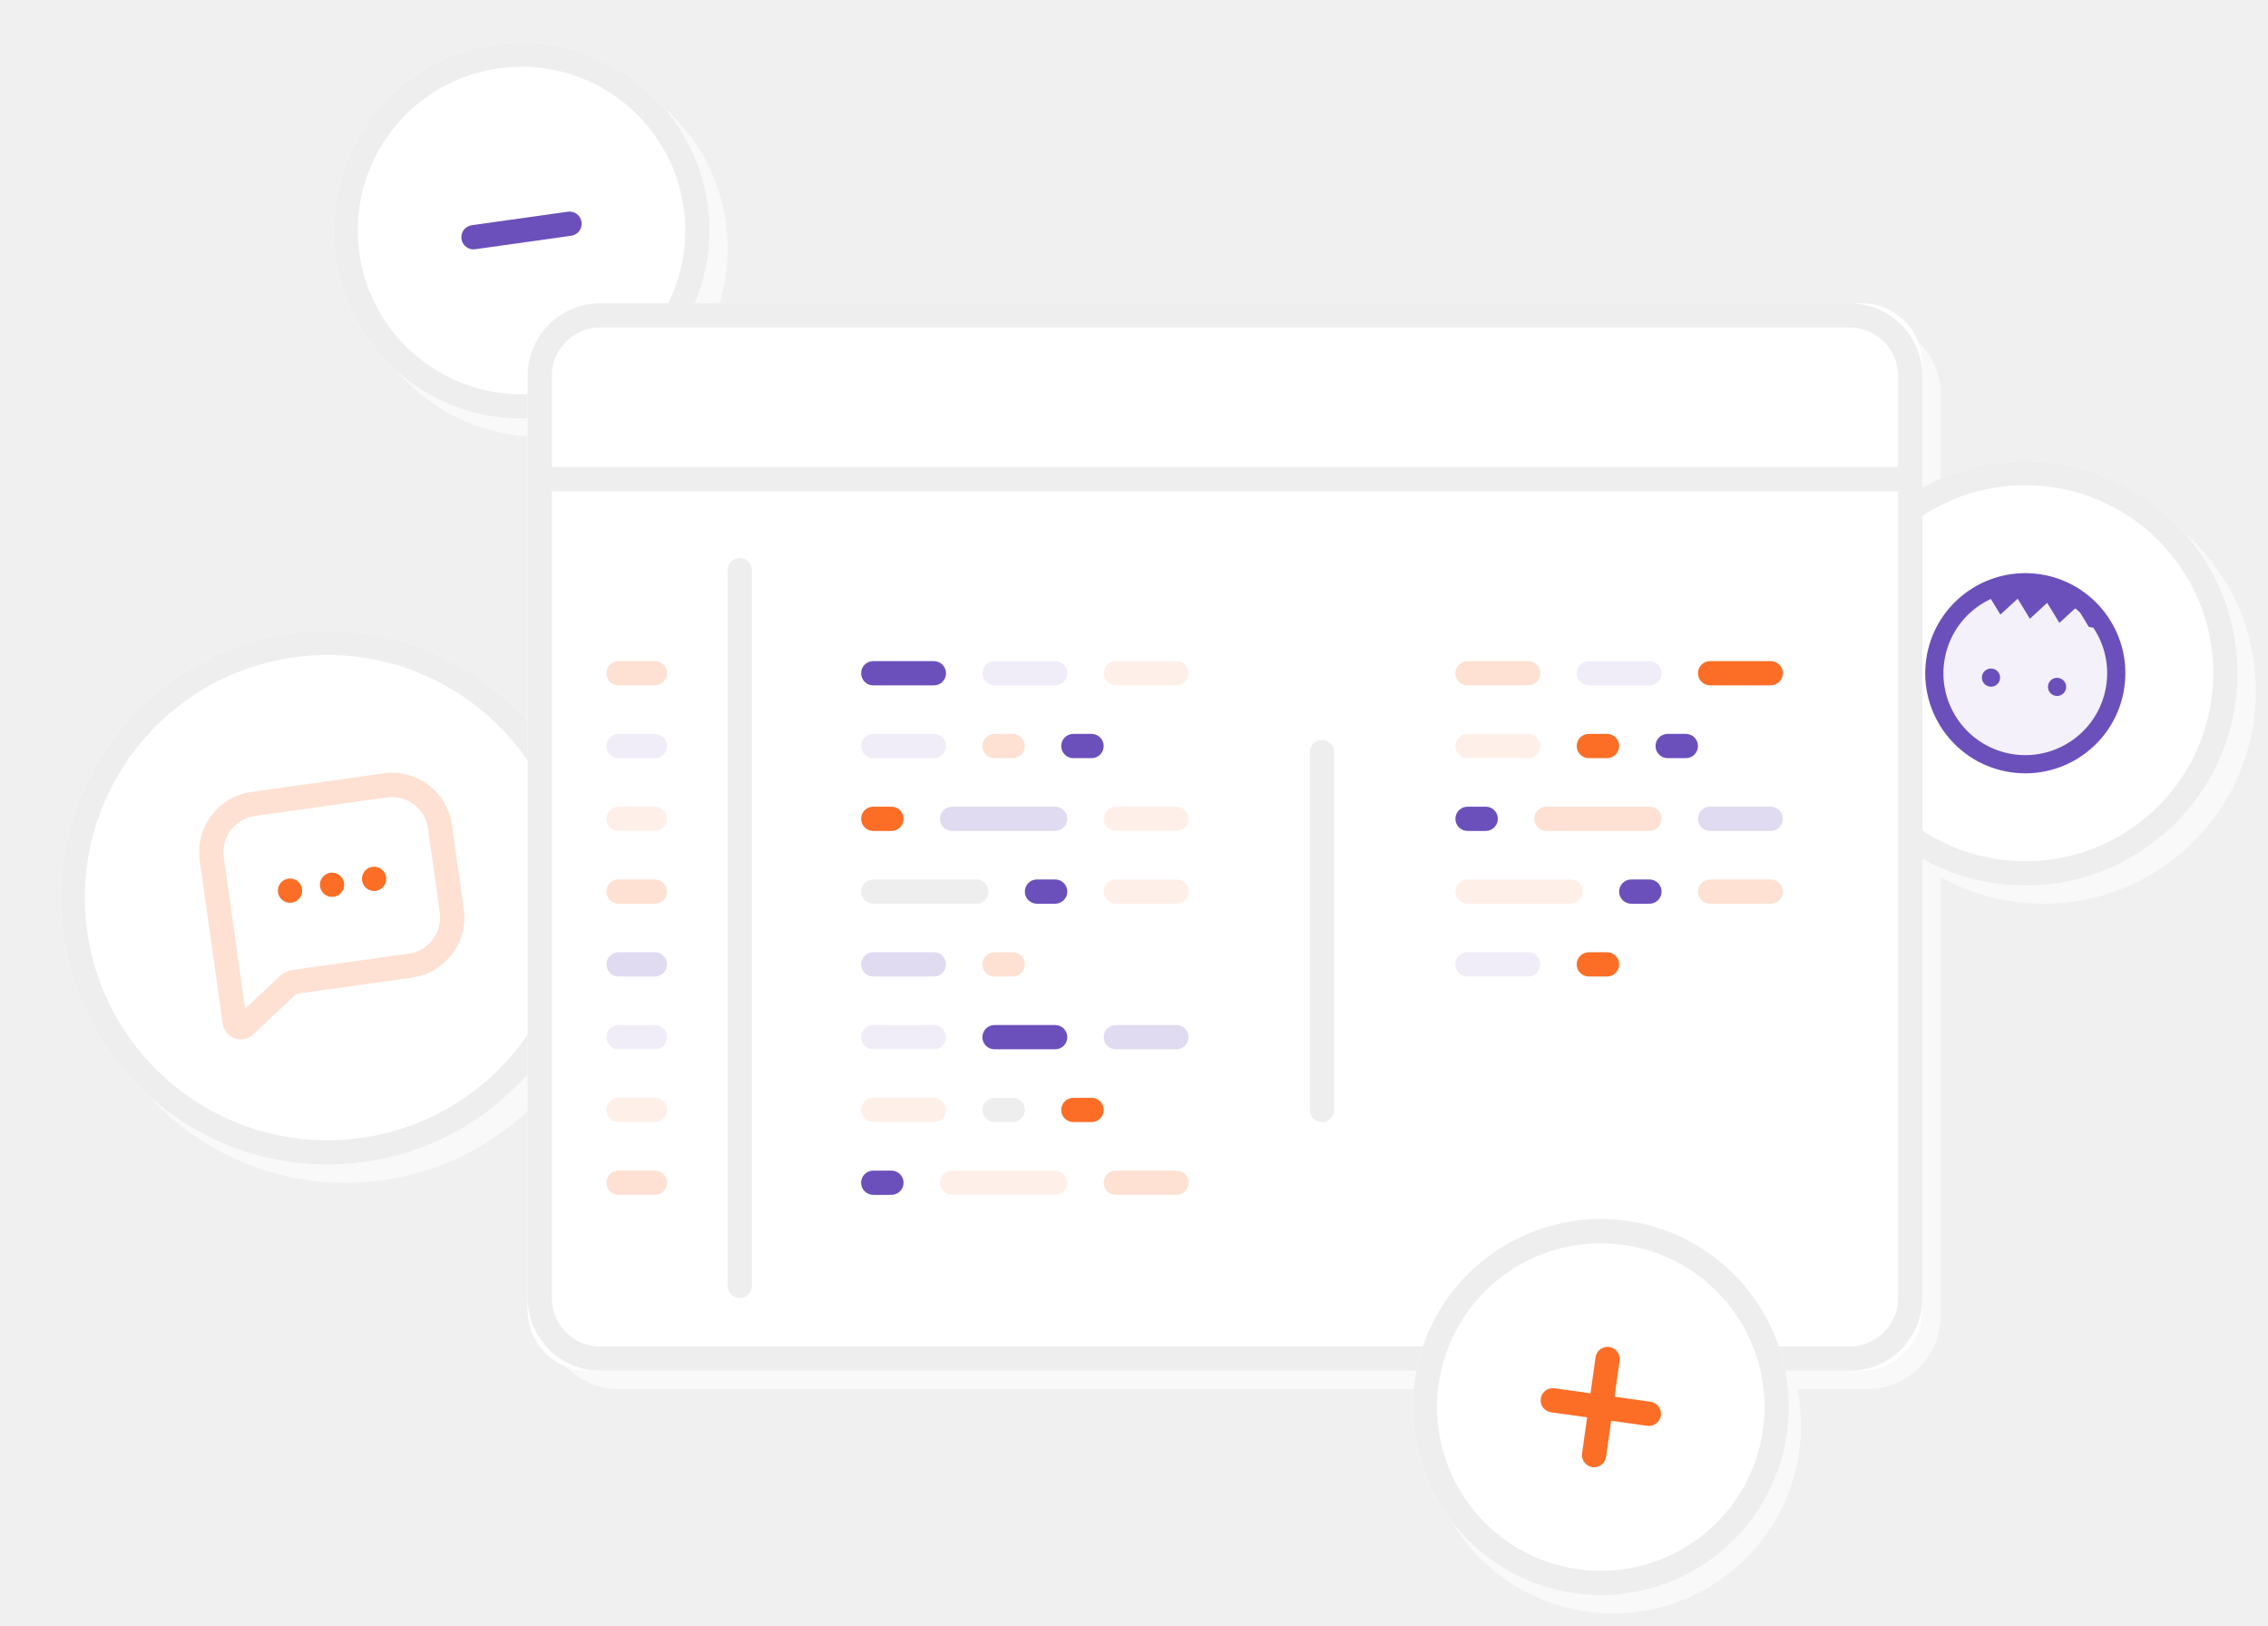
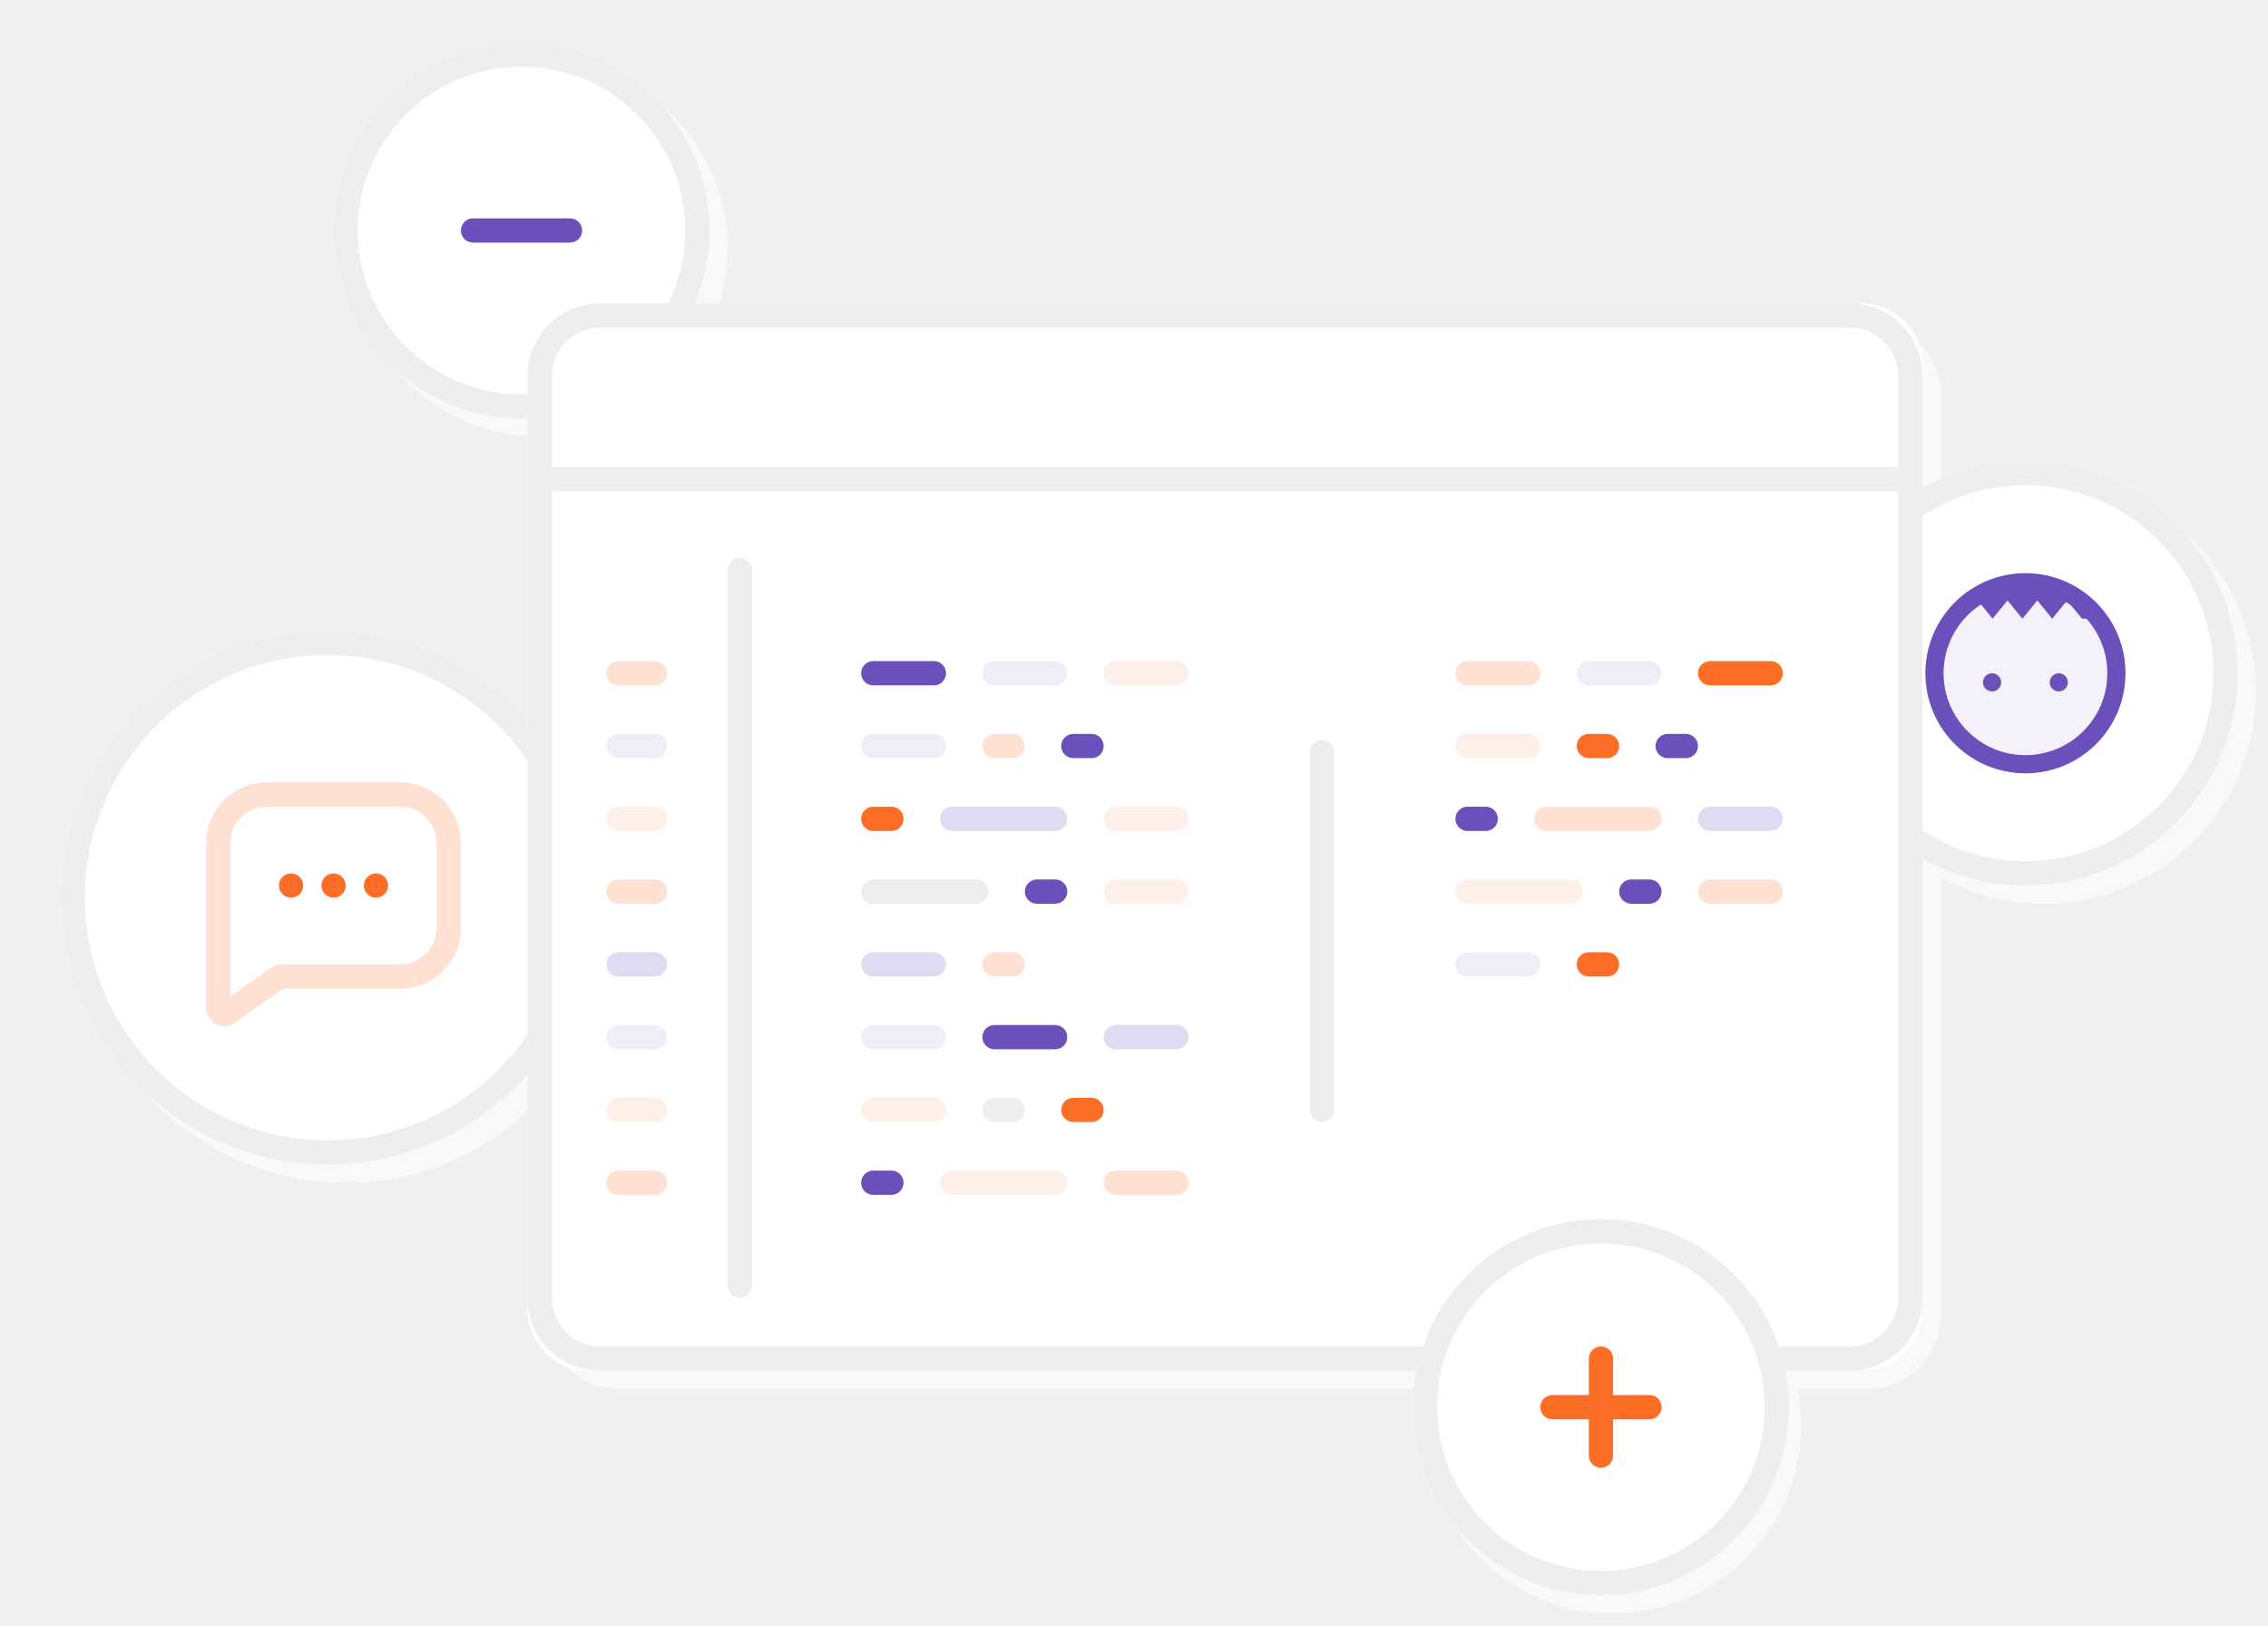
- <svg xmlns="http://www.w3.org/2000/svg" xmlns:xlink="http://www.w3.org/1999/xlink" viewBox="0 0 374 268">
+ <svg xmlns="http://www.w3.org/2000/svg" xmlns:xlink="http://www.w3.org/1999/xlink" width="374" height="268" viewBox="0 0 374 268">
  <defs>
-     <rect id="d" width="230" height="176" rx="10" fill="#fff" />
-     <rect id="e" width="14" rx="2" height="4" />
-     <rect id="f" width="14" x="40" rx="2" height="4" />
-     <rect id="g" width="14" x="40" y="24" rx="2" height="4" />
-     <rect id="h" width="7" x="20" y="12" rx="2" height="4" />
-     <rect id="i" width="7" y="24" rx="2" height="4" />
-     <rect id="j" width="7" x="33" y="12" rx="2" height="4" />
-     <circle id="l" cx="31" cy="31" r="31" />
-     <circle id="c" cx="35" cy="35" r="35" />
    <circle id="a" cx="44" cy="44" r="44" />
    <circle id="b" cx="31" cy="31" r="31" />
+     <circle id="c" cx="35" cy="35" r="35" />
+     <rect id="d" width="230" height="176" rx="10" />
+     <circle id="e" cx="31" cy="31" r="31" />
  </defs>
  <g fill="none" fill-rule="evenodd">
-     <g transform="translate(0 94)">
-       <circle cx="57" cy="57" r="44" fill="#f9f9f9" />
-       <g transform="rotate(-7.999 120.507 -22.508)">
-         <use fill="#fff" xlink:href="#a" />
-         <circle cx="44" cy="44" r="42" stroke="#eee" stroke-width="4" />
-         <path fill="#fee1d3" fill-rule="nonzero" d="M34.394 55.736A4 4 0 0 1 36.706 55H56a6 6 0 0 0 6-6V35a6 6 0 0 0-6-6H34a6 6 0 0 0-6 6v25.26l6.394-4.529m2.312 3.264l-7.972 5.647A3.001 3.001 0 0 1 24 62.194v-27.2c0-5.523 4.477-10 10-10h22c5.523 0 10 4.477 10 10v14c0 5.523-4.477 10-10 10H36.706" />
-         <path fill="#fc6d26" d="M38 40a2 2 0 1 1 .001 3.999A2 2 0 0 1 38 40m7 0a2 2 0 1 1 .001 3.999A2 2 0 0 1 45 40m7 0a2 2 0 1 1 .001 3.999A2 2 0 0 1 52 40" />
+     <g transform="translate(4 98)">
+       <circle cx="53" cy="53" r="44" fill="#F9F9F9" />
+       <g transform="translate(6 6)">
+         <use fill="#FFF" xlink:href="#a" />
+         <circle cx="44" cy="44" r="42" stroke="#EEE" stroke-width="4" />
+         <path fill="#FEE1D3" fill-rule="nonzero" d="M34.394 55.736A4 4 0 0 1 36.706 55H56a6 6 0 0 0 6-6V35a6 6 0 0 0-6-6H34a6 6 0 0 0-6 6v25.265l6.394-4.53zM36.706 59l-7.972 5.647A3 3 0 0 1 24 62.199V35c0-5.523 4.477-10 10-10h22c5.523 0 10 4.477 10 10v14c0 5.523-4.477 10-10 10H36.706z" />
+         <path fill="#FC6D26" d="M38 40a2 2 0 1 1 0 4 2 2 0 0 1 0-4zm7 0a2 2 0 1 1 0 4 2 2 0 0 1 0-4zm7 0a2 2 0 1 1 0 4 2 2 0 0 1 0-4z" />
      </g>
    </g>
-     <g transform="translate(48)">
-       <circle cx="41" cy="41" r="31" fill="#f9f9f9" />
-       <g transform="rotate(-7.999 84.554 -15.551)">
-         <use fill="#fff" xlink:href="#b" />
-         <circle cx="31" cy="31" r="29" stroke="#eee" stroke-width="4" />
-         <rect width="20" height="4" x="21" y="29" fill="#6b4fbb" rx="2" />
+     <g transform="translate(50 2)">
+       <circle cx="39" cy="39" r="31" fill="#F9F9F9" />
+       <g transform="translate(5 5)">
+         <use fill="#FFF" xlink:href="#b" />
+         <circle cx="31" cy="31" r="29" stroke="#EEE" stroke-width="4" />
+         <rect width="20" height="4" x="21" y="29" fill="#6B4FBB" rx="2" />
      </g>
    </g>
-     <path fill="#f9f9f9" d="M235.58 229H102c-6.627 0-12-5.373-12-12V65c0-6.627 5.373-12 12-12h206c6.627 0 12 5.373 12 12v18.399A34.834 34.834 0 0 1 337 79c19.33 0 35 15.67 35 35s-15.67 35-35 35a34.831 34.831 0 0 1-17-4.399v72.4c0 6.627-5.373 12-12 12h-11.58c.381 1.941.58 3.947.58 6 0 17.12-13.879 31-31 31-17.12 0-31-13.879-31-31 0-2.053.2-4.059.58-6" />
+     <path fill="#F9F9F9" d="M235.58 229H102c-6.627 0-12-5.373-12-12V65c0-6.627 5.373-12 12-12h206c6.627 0 12 5.373 12 12v18.399A34.842 34.842 0 0 1 337 79c19.33 0 35 15.67 35 35s-15.67 35-35 35a34.842 34.842 0 0 1-17-4.399V217c0 6.627-5.373 12-12 12h-11.58c.38 1.941.58 3.947.58 6 0 17.12-13.88 31-31 31-17.12 0-31-13.88-31-31 0-2.053.2-4.059.58-6z" />
    <g transform="translate(87 50)">
-       <g transform="rotate(7.999 -44.933 1563.894)">
-         <use fill="#fff" xlink:href="#c" />
-         <circle cx="35" cy="35" r="33" stroke="#eee" stroke-width="4" />
+       <g transform="translate(212 26)">
+         <use fill="#FFF" xlink:href="#c" />
+         <circle cx="35" cy="35" r="33" stroke="#EEE" stroke-width="4" />
        <g transform="translate(20 19)">
-           <circle cx="15" cy="16" r="15" fill="#f4f1fa" stroke="#6b4fbb" stroke-width="3" />
-           <g fill="#6b4fbb">
-             <path d="M19.419 6.996h-.007L16.959 4l-2.454 2.997H14.5L12.046 4 9.591 6.998h-.003L7.133 4 4.677 6.999H2.001c2.605-4.204 7.231-7 12.502-7 5.269 0 9.892 2.793 12.498 6.994h-2.676l-2.452-2.994-2.453 2.996" />
-             <circle cx="9.5" cy="17.5" r="1.5" />
-             <circle cx="20.5" cy="17.5" r="1.5" />
-           </g>
+           <circle cx="15" cy="16" r="15" fill="#F4F1FA" stroke="#6B4FBB" stroke-width="3" />
+           <path fill="#6B4FBB" d="M19.419 6.996h-.007L16.959 4l-2.454 2.997h-.006L12.045 4 9.59 6.998h-.003L7.132 4 4.676 7H2c2.605-4.204 7.23-7 12.502-7C19.771 0 24.394 2.793 27 6.994h-2.676L21.872 4l-2.453 2.996z" />
+           <circle cx="9.5" cy="17.5" r="1.5" fill="#6B4FBB" />
+           <circle cx="20.5" cy="17.5" r="1.5" fill="#6B4FBB" />
        </g>
      </g>
-       <use xlink:href="#d" />
-       <rect width="226" height="172" x="2" y="2" stroke="#eee" stroke-width="4" rx="10" />
-       <rect width="4" height="122" x="33" y="42" fill="#eee" rx="2" />
+       <use fill="#FFF" xlink:href="#d" />
+       <rect width="226" height="172" x="2" y="2" stroke="#EEE" stroke-width="4" rx="10" />
+       <rect width="4" height="122" x="33" y="42" fill="#EEE" rx="2" />
      <g transform="translate(13 59)">
-         <rect width="10" height="4" fill="#fee1d3" rx="2" />
-         <rect width="10" height="4" y="12" fill="#f0edf8" rx="2" />
-         <rect width="10" height="4" y="24" fill="#fef0e9" rx="2" />
-         <rect width="10" height="4" y="36" fill="#fee1d3" rx="2" />
-         <rect width="10" height="4" y="48" fill="#e1dbf1" rx="2" />
-         <rect width="10" height="4" y="60" fill="#f0edf8" rx="2" />
-         <rect width="10" height="4" y="72" fill="#fef0e9" rx="2" />
-         <rect width="10" height="4" y="84" fill="#fee1d3" rx="2" />
+         <rect width="10" height="4" fill="#FEE1D3" rx="2" />
+         <rect width="10" height="4" y="12" fill="#F0EDF8" rx="2" />
+         <rect width="10" height="4" y="24" fill="#FEF0E9" rx="2" />
+         <rect width="10" height="4" y="36" fill="#FEE1D3" rx="2" />
+         <rect width="10" height="4" y="48" fill="#E1DBF1" rx="2" />
+         <rect width="10" height="4" y="60" fill="#F0EDF8" rx="2" />
+         <rect width="10" height="4" y="72" fill="#FEF0E9" rx="2" />
+         <rect width="10" height="4" y="84" fill="#FEE1D3" rx="2" />
      </g>
      <g transform="translate(55 59)">
-         <use fill="#6b4fbb" xlink:href="#e" />
-         <rect width="14" height="4" x="20" fill="#f0edf8" rx="2" />
-         <use fill="#fef0e9" xlink:href="#f" />
-         <rect width="14" height="4" y="12" fill="#f0edf8" rx="2" />
-         <use fill="#fef0e9" xlink:href="#g" />
-         <rect width="14" height="4" y="48" fill="#e1dbf1" rx="2" />
-         <rect width="14" height="4" x="40" y="36" fill="#fef0e9" rx="2" />
-         <use fill="#fee1d3" xlink:href="#h" />
-         <rect width="7" height="4" x="27" y="36" fill="#6b4fbb" rx="2" />
-         <rect width="7" height="4" x="20" y="48" fill="#fee1d3" rx="2" />
-         <use fill="#fc6d26" xlink:href="#i" />
-         <rect width="21" height="4" x="13" y="24" fill="#e1dbf1" rx="2" />
-         <rect width="21" height="4" y="36" fill="#eee" rx="2" />
-         <use fill="#6b4fbb" xlink:href="#j" />
+         <rect width="14" height="4" fill="#6B4FBB" rx="2" />
+         <rect width="14" height="4" x="20" fill="#F0EDF8" rx="2" />
+         <rect width="14" height="4" x="40" fill="#FEF0E9" rx="2" />
+         <rect width="14" height="4" y="12" fill="#F0EDF8" rx="2" />
+         <rect width="14" height="4" x="40" y="24" fill="#FEF0E9" rx="2" />
+         <rect width="14" height="4" y="48" fill="#E1DBF1" rx="2" />
+         <rect width="14" height="4" x="40" y="36" fill="#FEF0E9" rx="2" />
+         <rect width="7" height="4" x="20" y="12" fill="#FEE1D3" rx="2" />
+         <rect width="7" height="4" x="27" y="36" fill="#6B4FBB" rx="2" />
+         <rect width="7" height="4" x="20" y="48" fill="#FEE1D3" rx="2" />
+         <rect width="7" height="4" y="24" fill="#FC6D26" rx="2" />
+         <rect width="21" height="4" x="13" y="24" fill="#E1DBF1" rx="2" />
+         <rect width="21" height="4" y="36" fill="#EEE" rx="2" />
+         <rect width="7" height="4" x="33" y="12" fill="#6B4FBB" rx="2" />
        <g transform="translate(98)">
-           <use fill="#fee1d3" xlink:href="#e" />
-           <rect width="14" height="4" x="20" fill="#f0edf8" rx="2" />
-           <use fill="#fc6d26" xlink:href="#f" />
-           <rect width="14" height="4" y="12" fill="#fef0e9" rx="2" id="k" />
-           <use fill="#e1dbf1" xlink:href="#g" />
-           <rect width="14" height="4" y="48" fill="#f0edf8" rx="2" />
-           <rect width="14" height="4" x="40" y="36" fill="#fee1d3" rx="2" />
-           <use fill="#fc6d26" xlink:href="#h" />
-           <rect width="7" height="4" x="27" y="36" fill="#6b4fbb" rx="2" />
-           <rect width="7" height="4" x="20" y="48" fill="#fc6d26" rx="2" />
-           <use fill="#6b4fbb" xlink:href="#i" />
-           <rect width="21" height="4" x="13" y="24" fill="#fee1d3" rx="2" />
-           <rect width="21" height="4" y="36" fill="#fef0e9" rx="2" />
-           <use fill="#6b4fbb" xlink:href="#j" />
+           <rect width="14" height="4" fill="#FEE1D3" rx="2" />
+           <rect width="14" height="4" x="20" fill="#F0EDF8" rx="2" />
+           <rect width="14" height="4" x="40" fill="#FC6D26" rx="2" />
+           <rect width="14" height="4" y="12" fill="#FEF0E9" rx="2" />
+           <rect width="14" height="4" x="40" y="24" fill="#E1DBF1" rx="2" />
+           <rect width="14" height="4" y="48" fill="#F0EDF8" rx="2" />
+           <rect width="14" height="4" x="40" y="36" fill="#FEE1D3" rx="2" />
+           <rect width="7" height="4" x="20" y="12" fill="#FC6D26" rx="2" />
+           <rect width="7" height="4" x="27" y="36" fill="#6B4FBB" rx="2" />
+           <rect width="7" height="4" x="20" y="48" fill="#FC6D26" rx="2" />
+           <rect width="7" height="4" y="24" fill="#6B4FBB" rx="2" />
+           <rect width="21" height="4" x="13" y="24" fill="#FEE1D3" rx="2" />
+           <rect width="21" height="4" y="36" fill="#FEF0E9" rx="2" />
+           <rect width="7" height="4" x="33" y="12" fill="#6B4FBB" rx="2" />
        </g>
        <g transform="translate(0 60)">
-           <use fill="#f0edf8" xlink:href="#e" />
-           <rect width="14" height="4" x="20" fill="#6b4fbb" rx="2" />
-           <use fill="#e1dbf1" xlink:href="#f" />
-           <use xlink:href="#k" />
-           <use fill="#fee1d3" xlink:href="#g" />
-           <use fill="#eee" xlink:href="#h" />
-           <use fill="#6b4fbb" xlink:href="#i" />
-           <rect width="21" height="4" x="13" y="24" fill="#fef0e9" rx="2" />
-           <use fill="#fc6d26" xlink:href="#j" />
+           <rect width="14" height="4" fill="#F0EDF8" rx="2" />
+           <rect width="14" height="4" x="20" fill="#6B4FBB" rx="2" />
+           <rect width="14" height="4" x="40" fill="#E1DBF1" rx="2" />
+           <rect width="14" height="4" y="12" fill="#FEF0E9" rx="2" />
+           <rect width="14" height="4" x="40" y="24" fill="#FEE1D3" rx="2" />
+           <rect width="7" height="4" x="20" y="12" fill="#EEE" rx="2" />
+           <rect width="7" height="4" y="24" fill="#6B4FBB" rx="2" />
+           <rect width="21" height="4" x="13" y="24" fill="#FEF0E9" rx="2" />
+           <rect width="7" height="4" x="33" y="12" fill="#FC6D26" rx="2" />
        </g>
-         <rect width="4" height="63" x="74" y="13" fill="#eee" rx="2" />
+         <rect width="4" height="63" x="74" y="13" fill="#EEE" rx="2" />
      </g>
-       <rect width="230" height="4" y="27" fill="#eee" rx="2" />
+       <rect width="230" height="4" y="27" fill="#EEE" rx="2" />
    </g>
-     <g transform="rotate(7.999 -1289.786 1797.583)">
-       <use fill="#fff" xlink:href="#l" />
-       <circle cx="31" cy="31" r="29" stroke="#eee" stroke-width="4" />
-       <path fill="#fc6d26" d="M29 29h-6a2 2 0 1 0 0 4h6v6a2 2 0 1 0 4 0v-6h6a2 2 0 1 0 0-4h-6v-6a2 2 0 1 0-4 0v6" />
+     <g transform="translate(233 201)">
+       <use fill="#FFF" xlink:href="#e" />
+       <circle cx="31" cy="31" r="29" stroke="#EEE" stroke-width="4" />
+       <path fill="#FC6D26" d="M29 29v-6a2 2 0 1 1 4 0v6h6a2 2 0 1 1 0 4h-6v6a2 2 0 1 1-4 0v-6h-6a2 2 0 1 1 0-4h6z" />
    </g>
  </g>
</svg>
